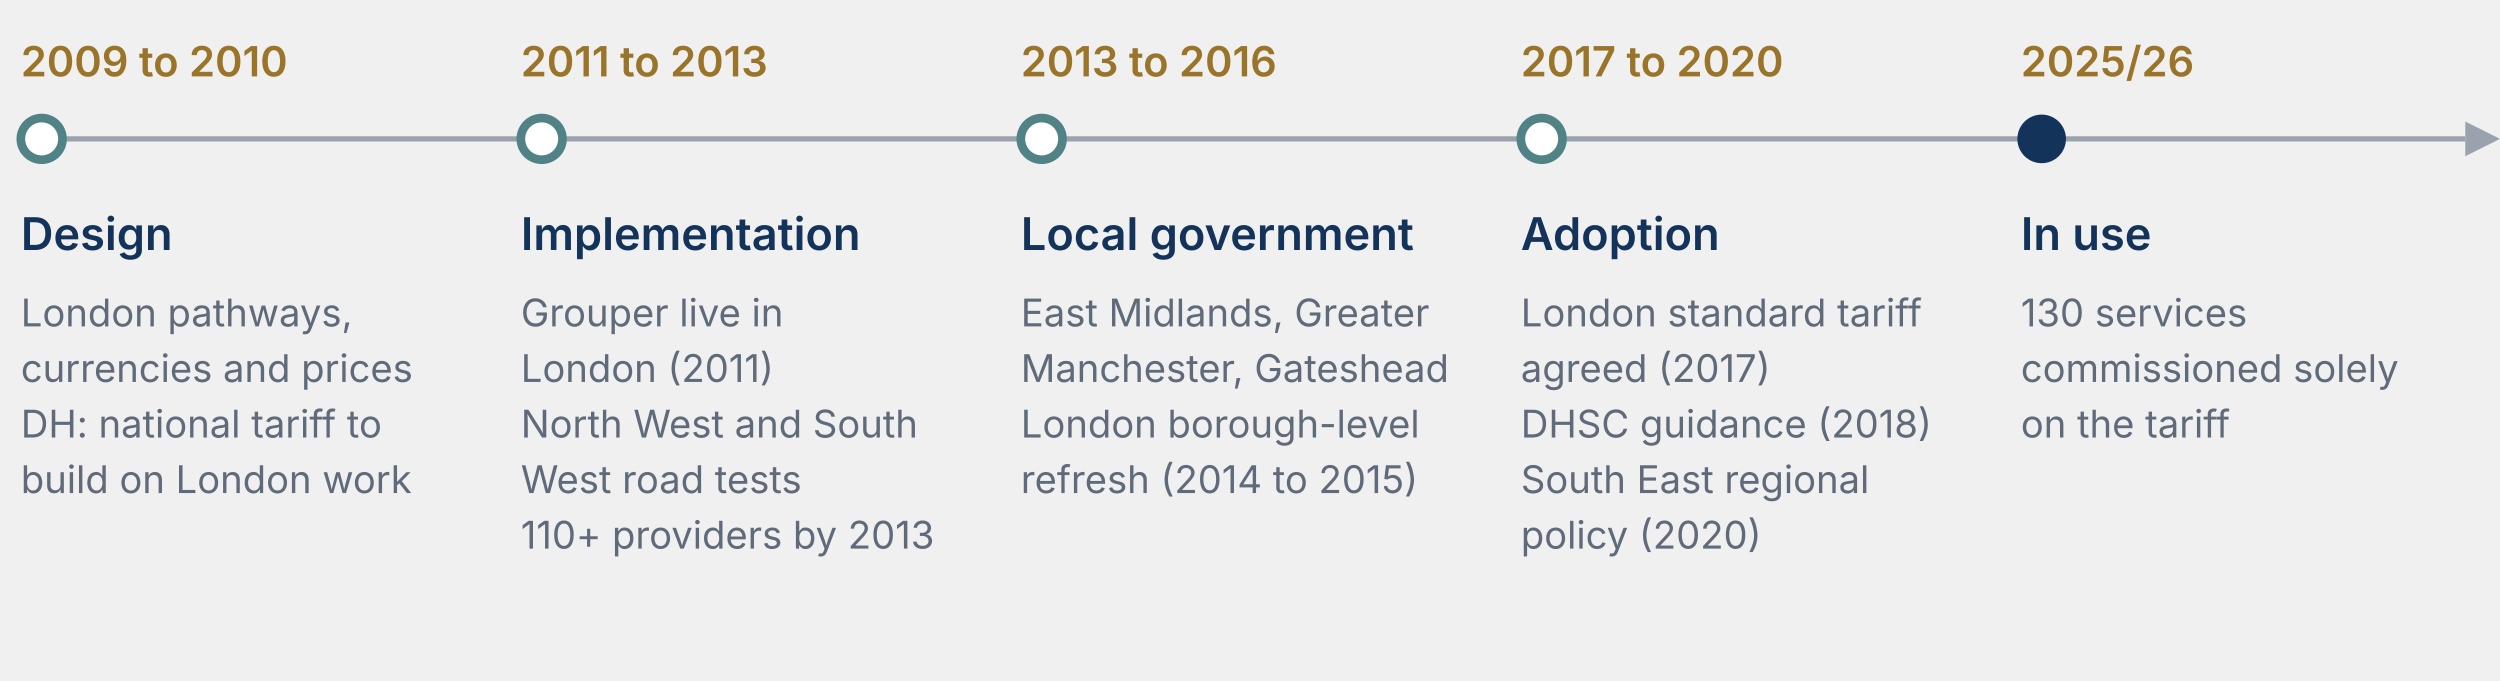
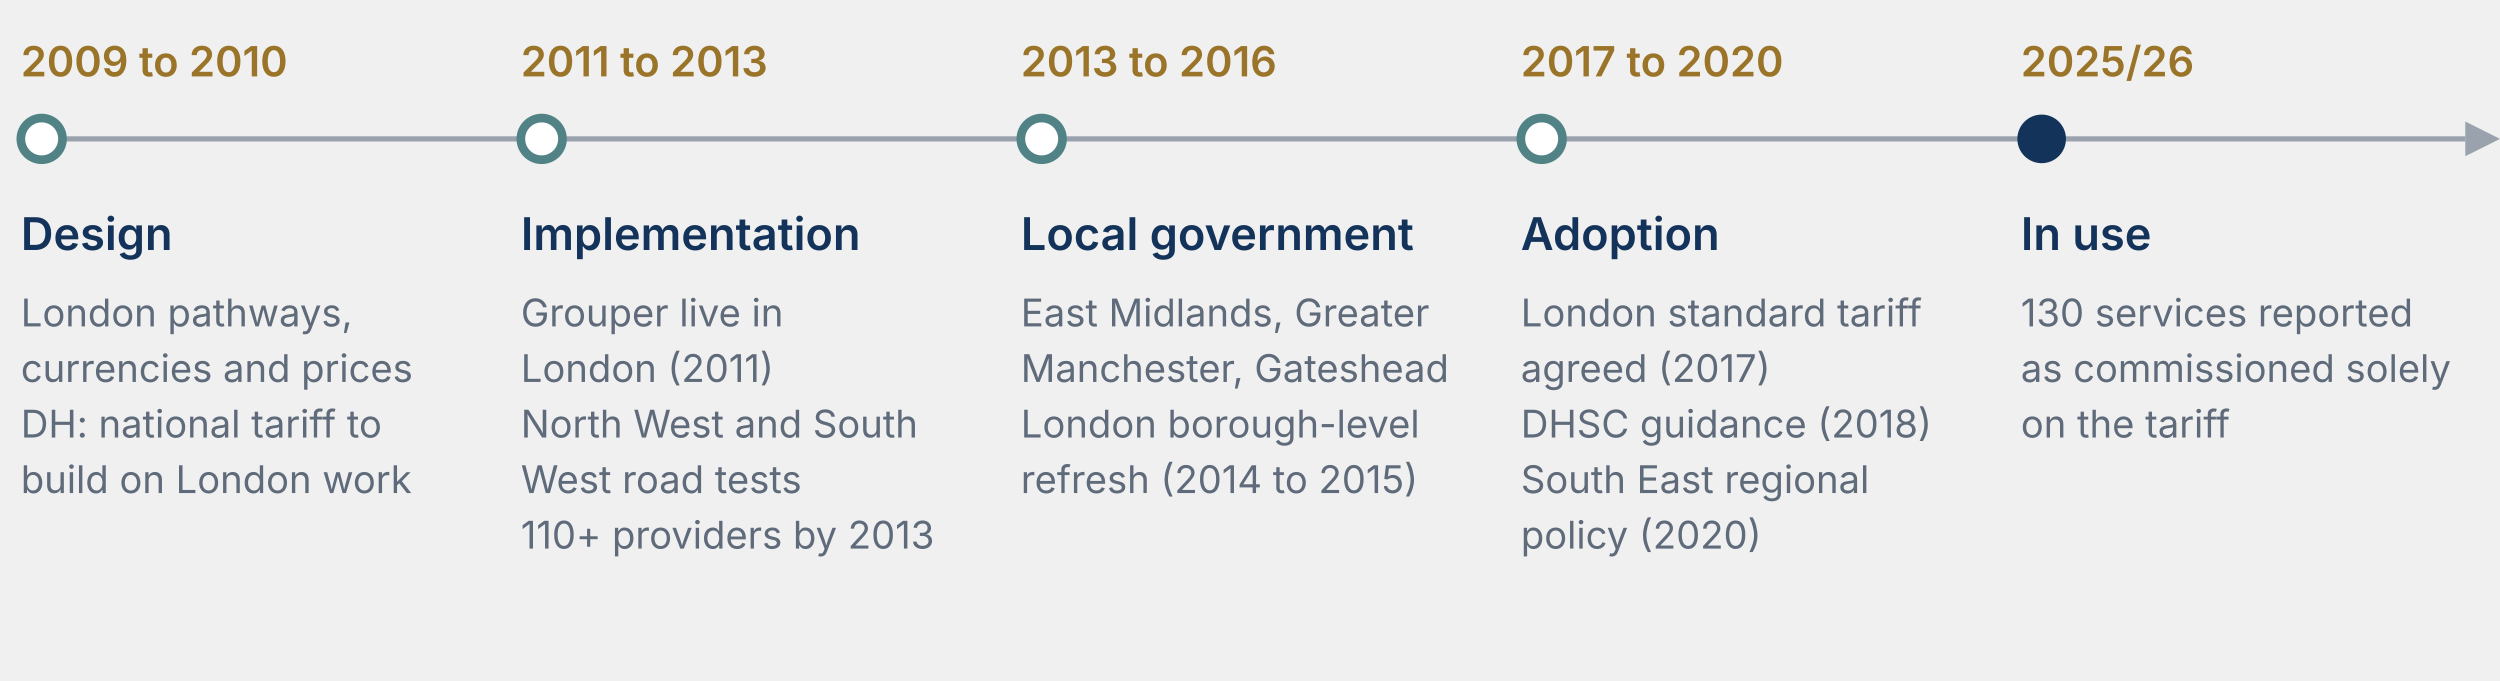
<svg xmlns="http://www.w3.org/2000/svg" viewBox="0 0 720 196" font-family="Inter, -apple-system, Segoe UI, Roboto, sans-serif">
  <line x1="6" y1="40" x2="710" y2="40" stroke="#9aa3ad" stroke-width="1.5" />
  <path d="M710 35 L720 40 L710 45 Z" fill="#9aa3ad" />
  <text x="6" y="22" font-size="12" font-weight="600" fill="#9a7428">2009 to 2010</text>
  <circle cx="12" cy="40" r="6" fill="#fff" stroke="#518386" stroke-width="2.5" />
  <text x="6" y="72" font-size="13" font-weight="600" fill="#14335a">Design</text>
  <text x="6" y="94" font-size="11" fill="#5f6b7a">London pathways,</text>
  <text x="6" y="110" font-size="11" fill="#5f6b7a">currencies and prices</text>
  <text x="6" y="126" font-size="11" fill="#5f6b7a">DH: national tariff to</text>
  <text x="6" y="142" font-size="11" fill="#5f6b7a">build on London work</text>
  <text x="150" y="22" font-size="12" font-weight="600" fill="#9a7428">2011 to 2013</text>
  <circle cx="156" cy="40" r="6" fill="#fff" stroke="#518386" stroke-width="2.5" />
  <text x="150" y="72" font-size="13" font-weight="600" fill="#14335a">Implementation</text>
  <text x="150" y="94" font-size="11" fill="#5f6b7a">Grouper live in</text>
  <text x="150" y="110" font-size="11" fill="#5f6b7a">London (2011)</text>
  <text x="150" y="126" font-size="11" fill="#5f6b7a">North West and South</text>
  <text x="150" y="142" font-size="11" fill="#5f6b7a">West road tests</text>
  <text x="150" y="158" font-size="11" fill="#5f6b7a">110+ providers by 2013</text>
  <text x="294" y="22" font-size="12" font-weight="600" fill="#9a7428">2013 to 2016</text>
  <circle cx="300" cy="40" r="6" fill="#fff" stroke="#518386" stroke-width="2.5" />
  <text x="294" y="72" font-size="13" font-weight="600" fill="#14335a">Local government</text>
  <text x="294" y="94" font-size="11" fill="#5f6b7a">East Midlands, Greater</text>
  <text x="294" y="110" font-size="11" fill="#5f6b7a">Manchester, Gateshead</text>
  <text x="294" y="126" font-size="11" fill="#5f6b7a">London borough-level</text>
  <text x="294" y="142" font-size="11" fill="#5f6b7a">refresh (2014 to 2015)</text>
  <text x="438" y="22" font-size="12" font-weight="600" fill="#9a7428">2017 to 2020</text>
  <circle cx="444" cy="40" r="6" fill="#fff" stroke="#518386" stroke-width="2.5" />
  <text x="438" y="72" font-size="13" font-weight="600" fill="#14335a">Adoption</text>
  <text x="438" y="94" font-size="11" fill="#5f6b7a">London standard tariff</text>
  <text x="438" y="110" font-size="11" fill="#5f6b7a">agreed (2017)</text>
  <text x="438" y="126" font-size="11" fill="#5f6b7a">DHSC guidance (2018)</text>
  <text x="438" y="142" font-size="11" fill="#5f6b7a">South East regional</text>
  <text x="438" y="158" font-size="11" fill="#5f6b7a">policy (2020)</text>
  <text x="582" y="22" font-size="12" font-weight="600" fill="#9a7428">2025/26</text>
  <circle cx="588" cy="40" r="7" fill="#14335a" />
  <text x="582" y="72" font-size="13" font-weight="600" fill="#14335a">In use</text>
-   <text x="582" y="94" font-size="11" fill="#5f6b7a">130 services</text>
-   <text x="582" y="110" font-size="11" fill="#5f6b7a">commissioned solely</text>
+   <text x="582" y="94" font-size="11" fill="#5f6b7a">130 services reported</text>
+   <text x="582" y="110" font-size="11" fill="#5f6b7a">as commissioned solely</text>
  <text x="582" y="126" font-size="11" fill="#5f6b7a">on the tariff</text>
</svg>
